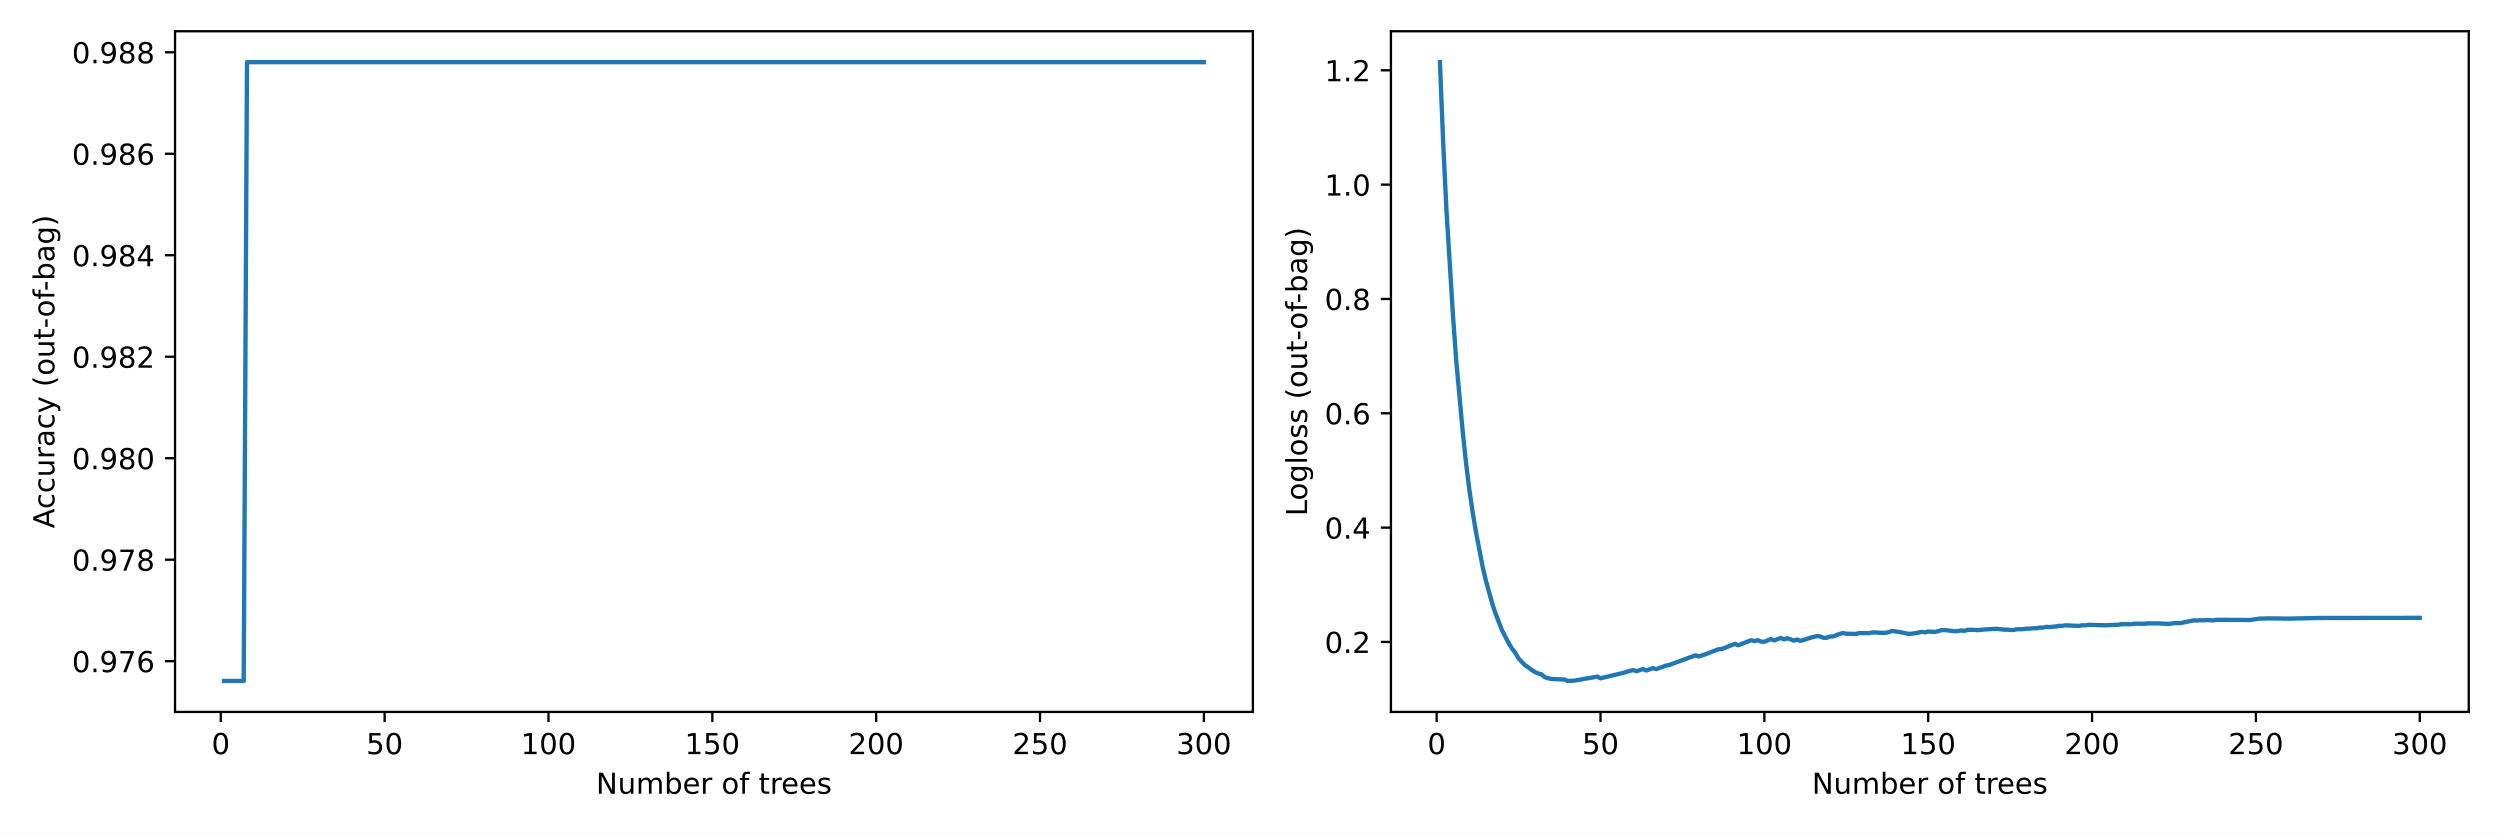
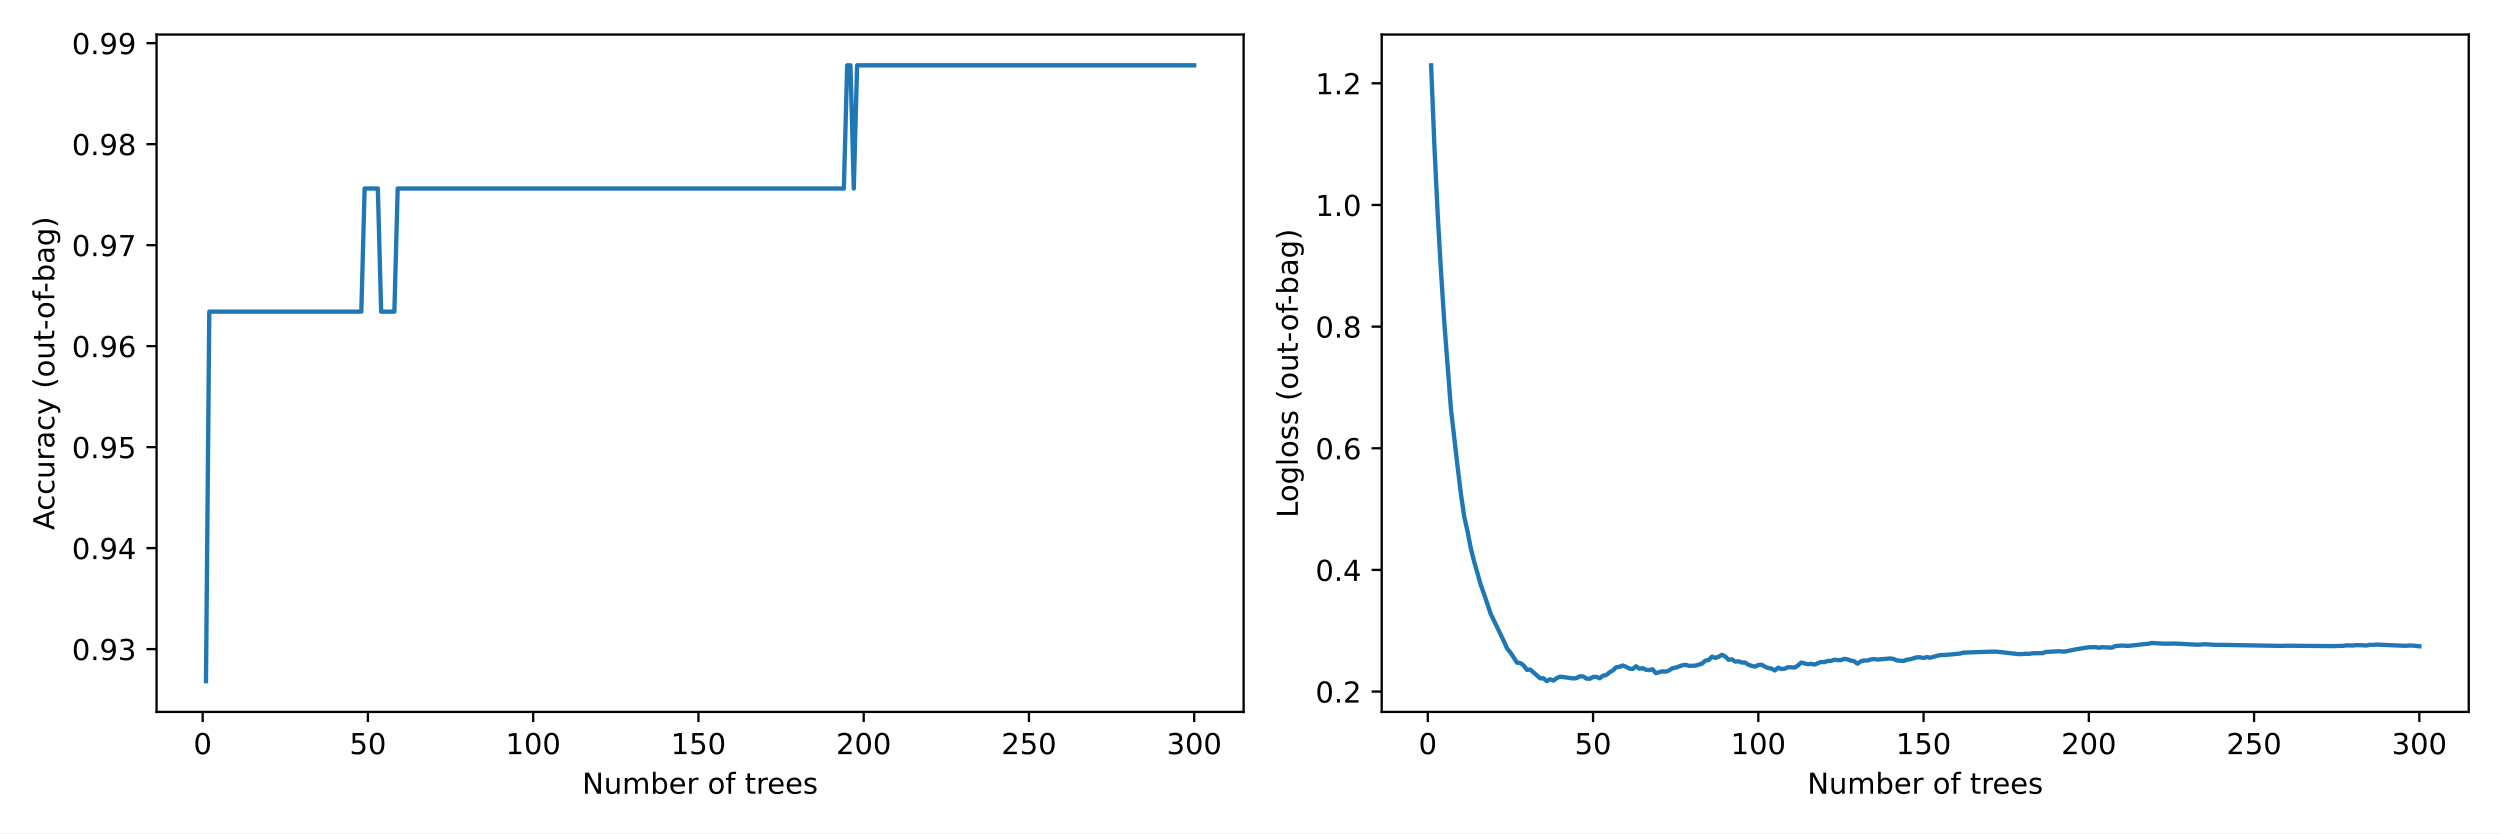
<svg xmlns="http://www.w3.org/2000/svg" xmlns:xlink="http://www.w3.org/1999/xlink" width="864pt" height="288pt" viewBox="0 0 864 288" version="1.1">
  <defs>
    <style type="text/css">*{stroke-linejoin: round; stroke-linecap: butt}</style>
  </defs>
  <g id="figure_1">
    <g id="patch_1">
      <path d="M 0 288  L 864 288  L 864 0  L 0 0  z " style="fill: #ffffff" />
    </g>
    <g id="axes_1">
      <g id="patch_2">
-         <path d="M 60.5 246.04  L 432.99 246.04  L 432.99 10.8  L 60.5 10.8  z " style="fill: #ffffff" />
+         <path d="M 54.11 246.04  L 429.795 246.04  L 429.795 11.938  L 54.11 11.938  z " style="fill: #ffffff" />
      </g>
      <g id="matplotlib.axis_1">
        <g id="xtick_1">
          <g id="line2d_1">
            <defs>
-               <path id="m48ffd09bf9" d="M 0 0  L 0 3.5  " style="stroke: #000000; stroke-width: 0.8" />
+               <path id="m0a49660661" d="M 0 0  L 0 3.5  " style="stroke: #000000; stroke-width: 0.8" />
            </defs>
            <g>
-               <use xlink:href="#m48ffd09bf9" x="76.299" y="246.04" style="stroke: #000000; stroke-width: 0.8" />
+               <use xlink:href="#m0a49660661" x="70.044" y="246.04" style="stroke: #000000; stroke-width: 0.8" />
            </g>
          </g>
          <g id="text_1">
-             <g transform="translate(73.11758 260.6384) scale(0.1 -0.1)">
+             <g transform="translate(66.86309 260.6384) scale(0.1 -0.1)">
              <defs>
                <path id="DejaVuSans-30" d="M 2034 4250  Q 1547 4250 1301 3770  Q 1056 3291 1056 2328  Q 1056 1369 1301 889  Q 1547 409 2034 409  Q 2525 409 2770 889  Q 3016 1369 3016 2328  Q 3016 3291 2770 3770  Q 2525 4250 2034 4250  z M 2034 4750  Q 2819 4750 3233 4129  Q 3647 3509 3647 2328  Q 3647 1150 3233 529  Q 2819 -91 2034 -91  Q 1250 -91 836 529  Q 422 1150 422 2328  Q 422 3509 836 4129  Q 1250 4750 2034 4750  z " transform="scale(0.015625)" />
              </defs>
              <use xlink:href="#DejaVuSans-30" />
            </g>
          </g>
        </g>
        <g id="xtick_2">
          <g id="line2d_2">
            <g>
-               <use xlink:href="#m48ffd09bf9" x="132.925" y="246.04" style="stroke: #000000; stroke-width: 0.8" />
+               <use xlink:href="#m0a49660661" x="127.157" y="246.04" style="stroke: #000000; stroke-width: 0.8" />
            </g>
          </g>
          <g id="text_2">
-             <g transform="translate(126.563 260.6384) scale(0.1 -0.1)">
+             <g transform="translate(120.7942 260.6384) scale(0.1 -0.1)">
              <defs>
                <path id="DejaVuSans-35" d="M 691 4666  L 3169 4666  L 3169 4134  L 1269 4134  L 1269 2991  Q 1406 3038 1543 3061  Q 1681 3084 1819 3084  Q 2600 3084 3056 2656  Q 3513 2228 3513 1497  Q 3513 744 3044 326  Q 2575 -91 1722 -91  Q 1428 -91 1123 -41  Q 819 9 494 109  L 494 744  Q 775 591 1075 516  Q 1375 441 1709 441  Q 2250 441 2565 725  Q 2881 1009 2881 1497  Q 2881 1984 2565 2268  Q 2250 2553 1709 2553  Q 1456 2553 1204 2497  Q 953 2441 691 2322  L 691 4666  z " transform="scale(0.015625)" />
              </defs>
              <use xlink:href="#DejaVuSans-35" />
              <use xlink:href="#DejaVuSans-30" x="63.623" />
            </g>
          </g>
        </g>
        <g id="xtick_3">
          <g id="line2d_3">
            <g>
-               <use xlink:href="#m48ffd09bf9" x="189.552" y="246.04" style="stroke: #000000; stroke-width: 0.8" />
+               <use xlink:href="#m0a49660661" x="184.269" y="246.04" style="stroke: #000000; stroke-width: 0.8" />
            </g>
          </g>
          <g id="text_3">
-             <g transform="translate(180.0083 260.6384) scale(0.1 -0.1)">
+             <g transform="translate(174.7253 260.6384) scale(0.1 -0.1)">
              <defs>
                <path id="DejaVuSans-31" d="M 794 531  L 1825 531  L 1825 4091  L 703 3866  L 703 4441  L 1819 4666  L 2450 4666  L 2450 531  L 3481 531  L 3481 0  L 794 0  L 794 531  z " transform="scale(0.015625)" />
              </defs>
              <use xlink:href="#DejaVuSans-31" />
              <use xlink:href="#DejaVuSans-30" x="63.623" />
              <use xlink:href="#DejaVuSans-30" x="127.246" />
            </g>
          </g>
        </g>
        <g id="xtick_4">
          <g id="line2d_4">
            <g>
-               <use xlink:href="#m48ffd09bf9" x="246.179" y="246.04" style="stroke: #000000; stroke-width: 0.8" />
+               <use xlink:href="#m0a49660661" x="241.381" y="246.04" style="stroke: #000000; stroke-width: 0.8" />
            </g>
          </g>
          <g id="text_4">
-             <g transform="translate(236.635 260.6384) scale(0.1 -0.1)">
+             <g transform="translate(231.8376 260.6384) scale(0.1 -0.1)">
              <use xlink:href="#DejaVuSans-31" />
              <use xlink:href="#DejaVuSans-35" x="63.623" />
              <use xlink:href="#DejaVuSans-30" x="127.246" />
            </g>
          </g>
        </g>
        <g id="xtick_5">
          <g id="line2d_5">
            <g>
-               <use xlink:href="#m48ffd09bf9" x="302.805" y="246.04" style="stroke: #000000; stroke-width: 0.8" />
+               <use xlink:href="#m0a49660661" x="298.494" y="246.04" style="stroke: #000000; stroke-width: 0.8" />
            </g>
          </g>
          <g id="text_5">
-             <g transform="translate(293.2616 260.6384) scale(0.1 -0.1)">
+             <g transform="translate(288.95 260.6384) scale(0.1 -0.1)">
              <defs>
                <path id="DejaVuSans-32" d="M 1228 531  L 3431 531  L 3431 0  L 469 0  L 469 531  Q 828 903 1448 1529  Q 2069 2156 2228 2338  Q 2531 2678 2651 2914  Q 2772 3150 2772 3378  Q 2772 3750 2511 3984  Q 2250 4219 1831 4219  Q 1534 4219 1204 4116  Q 875 4013 500 3803  L 500 4441  Q 881 4594 1212 4672  Q 1544 4750 1819 4750  Q 2544 4750 2975 4387  Q 3406 4025 3406 3419  Q 3406 3131 3298 2873  Q 3191 2616 2906 2266  Q 2828 2175 2409 1742  Q 1991 1309 1228 531  z " transform="scale(0.015625)" />
              </defs>
              <use xlink:href="#DejaVuSans-32" />
              <use xlink:href="#DejaVuSans-30" x="63.623" />
              <use xlink:href="#DejaVuSans-30" x="127.246" />
            </g>
          </g>
        </g>
        <g id="xtick_6">
          <g id="line2d_6">
            <g>
-               <use xlink:href="#m48ffd09bf9" x="359.432" y="246.04" style="stroke: #000000; stroke-width: 0.8" />
+               <use xlink:href="#m0a49660661" x="355.606" y="246.04" style="stroke: #000000; stroke-width: 0.8" />
            </g>
          </g>
          <g id="text_6">
-             <g transform="translate(349.8883 260.6384) scale(0.1 -0.1)">
+             <g transform="translate(346.0623 260.6384) scale(0.1 -0.1)">
              <use xlink:href="#DejaVuSans-32" />
              <use xlink:href="#DejaVuSans-35" x="63.623" />
              <use xlink:href="#DejaVuSans-30" x="127.246" />
            </g>
          </g>
        </g>
        <g id="xtick_7">
          <g id="line2d_7">
            <g>
-               <use xlink:href="#m48ffd09bf9" x="416.059" y="246.04" style="stroke: #000000; stroke-width: 0.8" />
+               <use xlink:href="#m0a49660661" x="412.718" y="246.04" style="stroke: #000000; stroke-width: 0.8" />
            </g>
          </g>
          <g id="text_7">
-             <g transform="translate(406.5149 260.6384) scale(0.1 -0.1)">
+             <g transform="translate(403.1747 260.6384) scale(0.1 -0.1)">
              <defs>
                <path id="DejaVuSans-33" d="M 2597 2516  Q 3050 2419 3304 2112  Q 3559 1806 3559 1356  Q 3559 666 3084 287  Q 2609 -91 1734 -91  Q 1441 -91 1130 -33  Q 819 25 488 141  L 488 750  Q 750 597 1062 519  Q 1375 441 1716 441  Q 2309 441 2620 675  Q 2931 909 2931 1356  Q 2931 1769 2642 2001  Q 2353 2234 1838 2234  L 1294 2234  L 1294 2753  L 1863 2753  Q 2328 2753 2575 2939  Q 2822 3125 2822 3475  Q 2822 3834 2567 4026  Q 2313 4219 1838 4219  Q 1578 4219 1281 4162  Q 984 4106 628 3988  L 628 4550  Q 988 4650 1302 4700  Q 1616 4750 1894 4750  Q 2613 4750 3031 4423  Q 3450 4097 3450 3541  Q 3450 3153 3228 2886  Q 3006 2619 2597 2516  z " transform="scale(0.015625)" />
              </defs>
              <use xlink:href="#DejaVuSans-33" />
              <use xlink:href="#DejaVuSans-30" x="63.623" />
              <use xlink:href="#DejaVuSans-30" x="127.246" />
            </g>
          </g>
        </g>
        <g id="text_8">
-           <g transform="translate(206.0005 274.3166) scale(0.1 -0.1)">
+           <g transform="translate(201.208 274.3166) scale(0.1 -0.1)">
            <defs>
              <path id="DejaVuSans-4e" d="M 628 4666  L 1478 4666  L 3547 763  L 3547 4666  L 4159 4666  L 4159 0  L 3309 0  L 1241 3903  L 1241 0  L 628 0  L 628 4666  z " transform="scale(0.015625)" />
              <path id="DejaVuSans-75" d="M 544 1381  L 544 3500  L 1119 3500  L 1119 1403  Q 1119 906 1312 657  Q 1506 409 1894 409  Q 2359 409 2629 706  Q 2900 1003 2900 1516  L 2900 3500  L 3475 3500  L 3475 0  L 2900 0  L 2900 538  Q 2691 219 2414 64  Q 2138 -91 1772 -91  Q 1169 -91 856 284  Q 544 659 544 1381  z M 1991 3584  L 1991 3584  z " transform="scale(0.015625)" />
              <path id="DejaVuSans-6d" d="M 3328 2828  Q 3544 3216 3844 3400  Q 4144 3584 4550 3584  Q 5097 3584 5394 3201  Q 5691 2819 5691 2113  L 5691 0  L 5113 0  L 5113 2094  Q 5113 2597 4934 2840  Q 4756 3084 4391 3084  Q 3944 3084 3684 2787  Q 3425 2491 3425 1978  L 3425 0  L 2847 0  L 2847 2094  Q 2847 2600 2669 2842  Q 2491 3084 2119 3084  Q 1678 3084 1418 2786  Q 1159 2488 1159 1978  L 1159 0  L 581 0  L 581 3500  L 1159 3500  L 1159 2956  Q 1356 3278 1631 3431  Q 1906 3584 2284 3584  Q 2666 3584 2933 3390  Q 3200 3197 3328 2828  z " transform="scale(0.015625)" />
              <path id="DejaVuSans-62" d="M 3116 1747  Q 3116 2381 2855 2742  Q 2594 3103 2138 3103  Q 1681 3103 1420 2742  Q 1159 2381 1159 1747  Q 1159 1113 1420 752  Q 1681 391 2138 391  Q 2594 391 2855 752  Q 3116 1113 3116 1747  z M 1159 2969  Q 1341 3281 1617 3432  Q 1894 3584 2278 3584  Q 2916 3584 3314 3078  Q 3713 2572 3713 1747  Q 3713 922 3314 415  Q 2916 -91 2278 -91  Q 1894 -91 1617 61  Q 1341 213 1159 525  L 1159 0  L 581 0  L 581 4863  L 1159 4863  L 1159 2969  z " transform="scale(0.015625)" />
              <path id="DejaVuSans-65" d="M 3597 1894  L 3597 1613  L 953 1613  Q 991 1019 1311 708  Q 1631 397 2203 397  Q 2534 397 2845 478  Q 3156 559 3463 722  L 3463 178  Q 3153 47 2828 -22  Q 2503 -91 2169 -91  Q 1331 -91 842 396  Q 353 884 353 1716  Q 353 2575 817 3079  Q 1281 3584 2069 3584  Q 2775 3584 3186 3129  Q 3597 2675 3597 1894  z M 3022 2063  Q 3016 2534 2758 2815  Q 2500 3097 2075 3097  Q 1594 3097 1305 2825  Q 1016 2553 972 2059  L 3022 2063  z " transform="scale(0.015625)" />
              <path id="DejaVuSans-72" d="M 2631 2963  Q 2534 3019 2420 3045  Q 2306 3072 2169 3072  Q 1681 3072 1420 2755  Q 1159 2438 1159 1844  L 1159 0  L 581 0  L 581 3500  L 1159 3500  L 1159 2956  Q 1341 3275 1631 3429  Q 1922 3584 2338 3584  Q 2397 3584 2469 3576  Q 2541 3569 2628 3553  L 2631 2963  z " transform="scale(0.015625)" />
              <path id="DejaVuSans-20" transform="scale(0.015625)" />
              <path id="DejaVuSans-6f" d="M 1959 3097  Q 1497 3097 1228 2736  Q 959 2375 959 1747  Q 959 1119 1226 758  Q 1494 397 1959 397  Q 2419 397 2687 759  Q 2956 1122 2956 1747  Q 2956 2369 2687 2733  Q 2419 3097 1959 3097  z M 1959 3584  Q 2709 3584 3137 3096  Q 3566 2609 3566 1747  Q 3566 888 3137 398  Q 2709 -91 1959 -91  Q 1206 -91 779 398  Q 353 888 353 1747  Q 353 2609 779 3096  Q 1206 3584 1959 3584  z " transform="scale(0.015625)" />
              <path id="DejaVuSans-66" d="M 2375 4863  L 2375 4384  L 1825 4384  Q 1516 4384 1395 4259  Q 1275 4134 1275 3809  L 1275 3500  L 2222 3500  L 2222 3053  L 1275 3053  L 1275 0  L 697 0  L 697 3053  L 147 3053  L 147 3500  L 697 3500  L 697 3744  Q 697 4328 969 4595  Q 1241 4863 1831 4863  L 2375 4863  z " transform="scale(0.015625)" />
              <path id="DejaVuSans-74" d="M 1172 4494  L 1172 3500  L 2356 3500  L 2356 3053  L 1172 3053  L 1172 1153  Q 1172 725 1289 603  Q 1406 481 1766 481  L 2356 481  L 2356 0  L 1766 0  Q 1100 0 847 248  Q 594 497 594 1153  L 594 3053  L 172 3053  L 172 3500  L 594 3500  L 594 4494  L 1172 4494  z " transform="scale(0.015625)" />
              <path id="DejaVuSans-73" d="M 2834 3397  L 2834 2853  Q 2591 2978 2328 3040  Q 2066 3103 1784 3103  Q 1356 3103 1142 2972  Q 928 2841 928 2578  Q 928 2378 1081 2264  Q 1234 2150 1697 2047  L 1894 2003  Q 2506 1872 2764 1633  Q 3022 1394 3022 966  Q 3022 478 2636 193  Q 2250 -91 1575 -91  Q 1294 -91 989 -36  Q 684 19 347 128  L 347 722  Q 666 556 975 473  Q 1284 391 1588 391  Q 1994 391 2212 530  Q 2431 669 2431 922  Q 2431 1156 2273 1281  Q 2116 1406 1581 1522  L 1381 1569  Q 847 1681 609 1914  Q 372 2147 372 2553  Q 372 3047 722 3315  Q 1072 3584 1716 3584  Q 2034 3584 2315 3537  Q 2597 3491 2834 3397  z " transform="scale(0.015625)" />
            </defs>
            <use xlink:href="#DejaVuSans-4e" />
            <use xlink:href="#DejaVuSans-75" x="74.805" />
            <use xlink:href="#DejaVuSans-6d" x="138.184" />
            <use xlink:href="#DejaVuSans-62" x="235.596" />
            <use xlink:href="#DejaVuSans-65" x="299.072" />
            <use xlink:href="#DejaVuSans-72" x="360.596" />
            <use xlink:href="#DejaVuSans-20" x="401.709" />
            <use xlink:href="#DejaVuSans-6f" x="433.496" />
            <use xlink:href="#DejaVuSans-66" x="494.678" />
            <use xlink:href="#DejaVuSans-20" x="529.883" />
            <use xlink:href="#DejaVuSans-74" x="561.67" />
            <use xlink:href="#DejaVuSans-72" x="600.879" />
            <use xlink:href="#DejaVuSans-65" x="639.742" />
            <use xlink:href="#DejaVuSans-65" x="701.266" />
            <use xlink:href="#DejaVuSans-73" x="762.789" />
          </g>
        </g>
      </g>
      <g id="matplotlib.axis_2">
        <g id="ytick_1">
          <g id="line2d_8">
            <defs>
-               <path id="m8e997160b4" d="M 0 0  L -3.5 0  " style="stroke: #000000; stroke-width: 0.8" />
+               <path id="maf9be2d59c" d="M 0 0  L -3.5 0  " style="stroke: #000000; stroke-width: 0.8" />
            </defs>
            <g>
-               <use xlink:href="#m8e997160b4" x="60.5" y="228.504" style="stroke: #000000; stroke-width: 0.8" />
+               <use xlink:href="#maf9be2d59c" x="54.11" y="224.332" style="stroke: #000000; stroke-width: 0.8" />
            </g>
          </g>
          <g id="text_9">
-             <g transform="translate(24.87187 232.3035) scale(0.1 -0.1)">
+             <g transform="translate(24.84437 228.1316) scale(0.1 -0.1)">
              <defs>
                <path id="DejaVuSans-2e" d="M 684 794  L 1344 794  L 1344 0  L 684 0  L 684 794  z " transform="scale(0.015625)" />
                <path id="DejaVuSans-39" d="M 703 97  L 703 672  Q 941 559 1184 500  Q 1428 441 1663 441  Q 2288 441 2617 861  Q 2947 1281 2994 2138  Q 2813 1869 2534 1725  Q 2256 1581 1919 1581  Q 1219 1581 811 2004  Q 403 2428 403 3163  Q 403 3881 828 4315  Q 1253 4750 1959 4750  Q 2769 4750 3195 4129  Q 3622 3509 3622 2328  Q 3622 1225 3098 567  Q 2575 -91 1691 -91  Q 1453 -91 1209 -44  Q 966 3 703 97  z M 1959 2075  Q 2384 2075 2632 2365  Q 2881 2656 2881 3163  Q 2881 3666 2632 3958  Q 2384 4250 1959 4250  Q 1534 4250 1286 3958  Q 1038 3666 1038 3163  Q 1038 2656 1286 2365  Q 1534 2075 1959 2075  z " transform="scale(0.015625)" />
-                 <path id="DejaVuSans-37" d="M 525 4666  L 3525 4666  L 3525 4397  L 1831 0  L 1172 0  L 2766 4134  L 525 4134  L 525 4666  z " transform="scale(0.015625)" />
-                 <path id="DejaVuSans-36" d="M 2113 2584  Q 1688 2584 1439 2293  Q 1191 2003 1191 1497  Q 1191 994 1439 701  Q 1688 409 2113 409  Q 2538 409 2786 701  Q 3034 994 3034 1497  Q 3034 2003 2786 2293  Q 2538 2584 2113 2584  z M 3366 4563  L 3366 3988  Q 3128 4100 2886 4159  Q 2644 4219 2406 4219  Q 1781 4219 1451 3797  Q 1122 3375 1075 2522  Q 1259 2794 1537 2939  Q 1816 3084 2150 3084  Q 2853 3084 3261 2657  Q 3669 2231 3669 1497  Q 3669 778 3244 343  Q 2819 -91 2113 -91  Q 1303 -91 875 529  Q 447 1150 447 2328  Q 447 3434 972 4092  Q 1497 4750 2381 4750  Q 2619 4750 2861 4703  Q 3103 4656 3366 4563  z " transform="scale(0.015625)" />
-               </defs>
-               <use xlink:href="#DejaVuSans-30" />
-               <use xlink:href="#DejaVuSans-2e" x="63.623" />
-               <use xlink:href="#DejaVuSans-39" x="95.41" />
-               <use xlink:href="#DejaVuSans-37" x="159.033" />
-               <use xlink:href="#DejaVuSans-36" x="222.656" />
+               </defs>
+               <use xlink:href="#DejaVuSans-30" />
+               <use xlink:href="#DejaVuSans-2e" x="63.623" />
+               <use xlink:href="#DejaVuSans-39" x="95.41" />
+               <use xlink:href="#DejaVuSans-33" x="159.033" />
            </g>
          </g>
        </g>
        <g id="ytick_2">
          <g id="line2d_9">
            <g>
-               <use xlink:href="#m8e997160b4" x="60.5" y="193.432" style="stroke: #000000; stroke-width: 0.8" />
+               <use xlink:href="#maf9be2d59c" x="54.11" y="189.43" style="stroke: #000000; stroke-width: 0.8" />
            </g>
          </g>
          <g id="text_10">
-             <g transform="translate(24.87187 197.2314) scale(0.1 -0.1)">
-               <defs>
-                 <path id="DejaVuSans-38" d="M 2034 2216  Q 1584 2216 1326 1975  Q 1069 1734 1069 1313  Q 1069 891 1326 650  Q 1584 409 2034 409  Q 2484 409 2743 651  Q 3003 894 3003 1313  Q 3003 1734 2745 1975  Q 2488 2216 2034 2216  z M 1403 2484  Q 997 2584 770 2862  Q 544 3141 544 3541  Q 544 4100 942 4425  Q 1341 4750 2034 4750  Q 2731 4750 3128 4425  Q 3525 4100 3525 3541  Q 3525 3141 3298 2862  Q 3072 2584 2669 2484  Q 3125 2378 3379 2068  Q 3634 1759 3634 1313  Q 3634 634 3220 271  Q 2806 -91 2034 -91  Q 1263 -91 848 271  Q 434 634 434 1313  Q 434 1759 690 2068  Q 947 2378 1403 2484  z M 1172 3481  Q 1172 3119 1398 2916  Q 1625 2713 2034 2713  Q 2441 2713 2670 2916  Q 2900 3119 2900 3481  Q 2900 3844 2670 4047  Q 2441 4250 2034 4250  Q 1625 4250 1398 4047  Q 1172 3844 1172 3481  z " transform="scale(0.015625)" />
-               </defs>
-               <use xlink:href="#DejaVuSans-30" />
-               <use xlink:href="#DejaVuSans-2e" x="63.623" />
-               <use xlink:href="#DejaVuSans-39" x="95.41" />
-               <use xlink:href="#DejaVuSans-37" x="159.033" />
-               <use xlink:href="#DejaVuSans-38" x="222.656" />
+             <g transform="translate(24.84437 193.229) scale(0.1 -0.1)">
+               <defs>
+                 <path id="DejaVuSans-34" d="M 2419 4116  L 825 1625  L 2419 1625  L 2419 4116  z M 2253 4666  L 3047 4666  L 3047 1625  L 3713 1625  L 3713 1100  L 3047 1100  L 3047 0  L 2419 0  L 2419 1100  L 313 1100  L 313 1709  L 2253 4666  z " transform="scale(0.015625)" />
+               </defs>
+               <use xlink:href="#DejaVuSans-30" />
+               <use xlink:href="#DejaVuSans-2e" x="63.623" />
+               <use xlink:href="#DejaVuSans-39" x="95.41" />
+               <use xlink:href="#DejaVuSans-34" x="159.033" />
            </g>
          </g>
        </g>
        <g id="ytick_3">
          <g id="line2d_10">
            <g>
-               <use xlink:href="#m8e997160b4" x="60.5" y="158.36" style="stroke: #000000; stroke-width: 0.8" />
+               <use xlink:href="#maf9be2d59c" x="54.11" y="154.527" style="stroke: #000000; stroke-width: 0.8" />
            </g>
          </g>
          <g id="text_11">
-             <g transform="translate(24.87187 162.1592) scale(0.1 -0.1)">
-               <use xlink:href="#DejaVuSans-30" />
-               <use xlink:href="#DejaVuSans-2e" x="63.623" />
-               <use xlink:href="#DejaVuSans-39" x="95.41" />
-               <use xlink:href="#DejaVuSans-38" x="159.033" />
-               <use xlink:href="#DejaVuSans-30" x="222.656" />
+             <g transform="translate(24.84437 158.3265) scale(0.1 -0.1)">
+               <use xlink:href="#DejaVuSans-30" />
+               <use xlink:href="#DejaVuSans-2e" x="63.623" />
+               <use xlink:href="#DejaVuSans-39" x="95.41" />
+               <use xlink:href="#DejaVuSans-35" x="159.033" />
            </g>
          </g>
        </g>
        <g id="ytick_4">
          <g id="line2d_11">
            <g>
-               <use xlink:href="#m8e997160b4" x="60.5" y="123.288" style="stroke: #000000; stroke-width: 0.8" />
+               <use xlink:href="#maf9be2d59c" x="54.11" y="119.625" style="stroke: #000000; stroke-width: 0.8" />
            </g>
          </g>
          <g id="text_12">
-             <g transform="translate(24.87187 127.087) scale(0.1 -0.1)">
-               <use xlink:href="#DejaVuSans-30" />
-               <use xlink:href="#DejaVuSans-2e" x="63.623" />
-               <use xlink:href="#DejaVuSans-39" x="95.41" />
-               <use xlink:href="#DejaVuSans-38" x="159.033" />
-               <use xlink:href="#DejaVuSans-32" x="222.656" />
+             <g transform="translate(24.84437 123.4239) scale(0.1 -0.1)">
+               <defs>
+                 <path id="DejaVuSans-36" d="M 2113 2584  Q 1688 2584 1439 2293  Q 1191 2003 1191 1497  Q 1191 994 1439 701  Q 1688 409 2113 409  Q 2538 409 2786 701  Q 3034 994 3034 1497  Q 3034 2003 2786 2293  Q 2538 2584 2113 2584  z M 3366 4563  L 3366 3988  Q 3128 4100 2886 4159  Q 2644 4219 2406 4219  Q 1781 4219 1451 3797  Q 1122 3375 1075 2522  Q 1259 2794 1537 2939  Q 1816 3084 2150 3084  Q 2853 3084 3261 2657  Q 3669 2231 3669 1497  Q 3669 778 3244 343  Q 2819 -91 2113 -91  Q 1303 -91 875 529  Q 447 1150 447 2328  Q 447 3434 972 4092  Q 1497 4750 2381 4750  Q 2619 4750 2861 4703  Q 3103 4656 3366 4563  z " transform="scale(0.015625)" />
+               </defs>
+               <use xlink:href="#DejaVuSans-30" />
+               <use xlink:href="#DejaVuSans-2e" x="63.623" />
+               <use xlink:href="#DejaVuSans-39" x="95.41" />
+               <use xlink:href="#DejaVuSans-36" x="159.033" />
            </g>
          </g>
        </g>
        <g id="ytick_5">
          <g id="line2d_12">
            <g>
-               <use xlink:href="#m8e997160b4" x="60.5" y="88.216" style="stroke: #000000; stroke-width: 0.8" />
+               <use xlink:href="#maf9be2d59c" x="54.11" y="84.722" style="stroke: #000000; stroke-width: 0.8" />
            </g>
          </g>
          <g id="text_13">
-             <g transform="translate(24.87187 92.01483) scale(0.1 -0.1)">
-               <defs>
-                 <path id="DejaVuSans-34" d="M 2419 4116  L 825 1625  L 2419 1625  L 2419 4116  z M 2253 4666  L 3047 4666  L 3047 1625  L 3713 1625  L 3713 1100  L 3047 1100  L 3047 0  L 2419 0  L 2419 1100  L 313 1100  L 313 1709  L 2253 4666  z " transform="scale(0.015625)" />
-               </defs>
-               <use xlink:href="#DejaVuSans-30" />
-               <use xlink:href="#DejaVuSans-2e" x="63.623" />
-               <use xlink:href="#DejaVuSans-39" x="95.41" />
-               <use xlink:href="#DejaVuSans-38" x="159.033" />
-               <use xlink:href="#DejaVuSans-34" x="222.656" />
+             <g transform="translate(24.84437 88.5214) scale(0.1 -0.1)">
+               <defs>
+                 <path id="DejaVuSans-37" d="M 525 4666  L 3525 4666  L 3525 4397  L 1831 0  L 1172 0  L 2766 4134  L 525 4134  L 525 4666  z " transform="scale(0.015625)" />
+               </defs>
+               <use xlink:href="#DejaVuSans-30" />
+               <use xlink:href="#DejaVuSans-2e" x="63.623" />
+               <use xlink:href="#DejaVuSans-39" x="95.41" />
+               <use xlink:href="#DejaVuSans-37" x="159.033" />
            </g>
          </g>
        </g>
        <g id="ytick_6">
          <g id="line2d_13">
            <g>
-               <use xlink:href="#m8e997160b4" x="60.5" y="53.143" style="stroke: #000000; stroke-width: 0.8" />
+               <use xlink:href="#maf9be2d59c" x="54.11" y="49.82" style="stroke: #000000; stroke-width: 0.8" />
            </g>
          </g>
          <g id="text_14">
-             <g transform="translate(24.87187 56.94265) scale(0.1 -0.1)">
+             <g transform="translate(24.84437 53.61885) scale(0.1 -0.1)">
+               <defs>
+                 <path id="DejaVuSans-38" d="M 2034 2216  Q 1584 2216 1326 1975  Q 1069 1734 1069 1313  Q 1069 891 1326 650  Q 1584 409 2034 409  Q 2484 409 2743 651  Q 3003 894 3003 1313  Q 3003 1734 2745 1975  Q 2488 2216 2034 2216  z M 1403 2484  Q 997 2584 770 2862  Q 544 3141 544 3541  Q 544 4100 942 4425  Q 1341 4750 2034 4750  Q 2731 4750 3128 4425  Q 3525 4100 3525 3541  Q 3525 3141 3298 2862  Q 3072 2584 2669 2484  Q 3125 2378 3379 2068  Q 3634 1759 3634 1313  Q 3634 634 3220 271  Q 2806 -91 2034 -91  Q 1263 -91 848 271  Q 434 634 434 1313  Q 434 1759 690 2068  Q 947 2378 1403 2484  z M 1172 3481  Q 1172 3119 1398 2916  Q 1625 2713 2034 2713  Q 2441 2713 2670 2916  Q 2900 3119 2900 3481  Q 2900 3844 2670 4047  Q 2441 4250 2034 4250  Q 1625 4250 1398 4047  Q 1172 3844 1172 3481  z " transform="scale(0.015625)" />
+               </defs>
              <use xlink:href="#DejaVuSans-30" />
              <use xlink:href="#DejaVuSans-2e" x="63.623" />
              <use xlink:href="#DejaVuSans-39" x="95.41" />
              <use xlink:href="#DejaVuSans-38" x="159.033" />
-               <use xlink:href="#DejaVuSans-36" x="222.656" />
            </g>
          </g>
        </g>
        <g id="ytick_7">
          <g id="line2d_14">
            <g>
-               <use xlink:href="#m8e997160b4" x="60.5" y="18.071" style="stroke: #000000; stroke-width: 0.8" />
+               <use xlink:href="#maf9be2d59c" x="54.11" y="14.917" style="stroke: #000000; stroke-width: 0.8" />
            </g>
          </g>
          <g id="text_15">
-             <g transform="translate(24.87187 21.87047) scale(0.1 -0.1)">
-               <use xlink:href="#DejaVuSans-30" />
-               <use xlink:href="#DejaVuSans-2e" x="63.623" />
-               <use xlink:href="#DejaVuSans-39" x="95.41" />
-               <use xlink:href="#DejaVuSans-38" x="159.033" />
-               <use xlink:href="#DejaVuSans-38" x="222.656" />
+             <g transform="translate(24.84437 18.71631) scale(0.1 -0.1)">
+               <use xlink:href="#DejaVuSans-30" />
+               <use xlink:href="#DejaVuSans-2e" x="63.623" />
+               <use xlink:href="#DejaVuSans-39" x="95.41" />
+               <use xlink:href="#DejaVuSans-39" x="159.033" />
            </g>
          </g>
        </g>
        <g id="text_16">
-           <g transform="translate(18.79219 182.5856) rotate(-90) scale(0.1 -0.1)">
+           <g transform="translate(18.76469 183.1544) rotate(-90) scale(0.1 -0.1)">
            <defs>
              <path id="DejaVuSans-41" d="M 2188 4044  L 1331 1722  L 3047 1722  L 2188 4044  z M 1831 4666  L 2547 4666  L 4325 0  L 3669 0  L 3244 1197  L 1141 1197  L 716 0  L 50 0  L 1831 4666  z " transform="scale(0.015625)" />
              <path id="DejaVuSans-63" d="M 3122 3366  L 3122 2828  Q 2878 2963 2633 3030  Q 2388 3097 2138 3097  Q 1578 3097 1268 2742  Q 959 2388 959 1747  Q 959 1106 1268 751  Q 1578 397 2138 397  Q 2388 397 2633 464  Q 2878 531 3122 666  L 3122 134  Q 2881 22 2623 -34  Q 2366 -91 2075 -91  Q 1284 -91 818 406  Q 353 903 353 1747  Q 353 2603 823 3093  Q 1294 3584 2113 3584  Q 2378 3584 2631 3529  Q 2884 3475 3122 3366  z " transform="scale(0.015625)" />
              <path id="DejaVuSans-61" d="M 2194 1759  Q 1497 1759 1228 1600  Q 959 1441 959 1056  Q 959 750 1161 570  Q 1363 391 1709 391  Q 2188 391 2477 730  Q 2766 1069 2766 1631  L 2766 1759  L 2194 1759  z M 3341 1997  L 3341 0  L 2766 0  L 2766 531  Q 2569 213 2275 61  Q 1981 -91 1556 -91  Q 1019 -91 701 211  Q 384 513 384 1019  Q 384 1609 779 1909  Q 1175 2209 1959 2209  L 2766 2209  L 2766 2266  Q 2766 2663 2505 2880  Q 2244 3097 1772 3097  Q 1472 3097 1187 3025  Q 903 2953 641 2809  L 641 3341  Q 956 3463 1253 3523  Q 1550 3584 1831 3584  Q 2591 3584 2966 3190  Q 3341 2797 3341 1997  z " transform="scale(0.015625)" />
              <path id="DejaVuSans-79" d="M 2059 -325  Q 1816 -950 1584 -1140  Q 1353 -1331 966 -1331  L 506 -1331  L 506 -850  L 844 -850  Q 1081 -850 1212 -737  Q 1344 -625 1503 -206  L 1606 56  L 191 3500  L 800 3500  L 1894 763  L 2988 3500  L 3597 3500  L 2059 -325  z " transform="scale(0.015625)" />
              <path id="DejaVuSans-28" d="M 1984 4856  Q 1566 4138 1362 3434  Q 1159 2731 1159 2009  Q 1159 1288 1364 580  Q 1569 -128 1984 -844  L 1484 -844  Q 1016 -109 783 600  Q 550 1309 550 2009  Q 550 2706 781 3412  Q 1013 4119 1484 4856  L 1984 4856  z " transform="scale(0.015625)" />
              <path id="DejaVuSans-2d" d="M 313 2009  L 1997 2009  L 1997 1497  L 313 1497  L 313 2009  z " transform="scale(0.015625)" />
              <path id="DejaVuSans-67" d="M 2906 1791  Q 2906 2416 2648 2759  Q 2391 3103 1925 3103  Q 1463 3103 1205 2759  Q 947 2416 947 1791  Q 947 1169 1205 825  Q 1463 481 1925 481  Q 2391 481 2648 825  Q 2906 1169 2906 1791  z M 3481 434  Q 3481 -459 3084 -895  Q 2688 -1331 1869 -1331  Q 1566 -1331 1297 -1286  Q 1028 -1241 775 -1147  L 775 -588  Q 1028 -725 1275 -790  Q 1522 -856 1778 -856  Q 2344 -856 2625 -561  Q 2906 -266 2906 331  L 2906 616  Q 2728 306 2450 153  Q 2172 0 1784 0  Q 1141 0 747 490  Q 353 981 353 1791  Q 353 2603 747 3093  Q 1141 3584 1784 3584  Q 2172 3584 2450 3431  Q 2728 3278 2906 2969  L 2906 3500  L 3481 3500  L 3481 434  z " transform="scale(0.015625)" />
              <path id="DejaVuSans-29" d="M 513 4856  L 1013 4856  Q 1481 4119 1714 3412  Q 1947 2706 1947 2009  Q 1947 1309 1714 600  Q 1481 -109 1013 -844  L 513 -844  Q 928 -128 1133 580  Q 1338 1288 1338 2009  Q 1338 2731 1133 3434  Q 928 4138 513 4856  z " transform="scale(0.015625)" />
            </defs>
            <use xlink:href="#DejaVuSans-41" />
            <use xlink:href="#DejaVuSans-63" x="66.658" />
            <use xlink:href="#DejaVuSans-63" x="121.639" />
            <use xlink:href="#DejaVuSans-75" x="176.619" />
            <use xlink:href="#DejaVuSans-72" x="239.998" />
            <use xlink:href="#DejaVuSans-61" x="281.111" />
            <use xlink:href="#DejaVuSans-63" x="342.391" />
            <use xlink:href="#DejaVuSans-79" x="397.371" />
            <use xlink:href="#DejaVuSans-20" x="456.551" />
            <use xlink:href="#DejaVuSans-28" x="488.338" />
            <use xlink:href="#DejaVuSans-6f" x="527.352" />
            <use xlink:href="#DejaVuSans-75" x="588.533" />
            <use xlink:href="#DejaVuSans-74" x="651.912" />
            <use xlink:href="#DejaVuSans-2d" x="691.121" />
            <use xlink:href="#DejaVuSans-6f" x="729.08" />
            <use xlink:href="#DejaVuSans-66" x="790.262" />
            <use xlink:href="#DejaVuSans-2d" x="819.967" />
            <use xlink:href="#DejaVuSans-62" x="856.051" />
            <use xlink:href="#DejaVuSans-61" x="919.527" />
            <use xlink:href="#DejaVuSans-67" x="980.807" />
            <use xlink:href="#DejaVuSans-29" x="1044.283" />
          </g>
        </g>
      </g>
      <g id="line2d_15">
-         <path d="M 77.431 235.347  L 84.227 235.347  L 85.359 21.493  L 416.059 21.493  L 416.059 21.493  " clip-path="url(#p07269eaa0b)" style="fill: none; stroke: #1f77b4; stroke-width: 1.5; stroke-linecap: square" />
+         <path d="M 71.187 235.399  L 72.329 107.707  L 124.872 107.707  L 126.014 65.143  L 130.583 65.143  L 131.726 107.707  L 136.295 107.707  L 137.437 65.143  L 291.64 65.143  L 292.782 22.579  L 293.925 22.579  L 295.067 65.143  L 296.209 22.579  L 412.718 22.579  L 412.718 22.579  " clip-path="url(#p954468a563)" style="fill: none; stroke: #1f77b4; stroke-width: 1.5; stroke-linecap: square" />
      </g>
      <g id="patch_3">
-         <path d="M 60.5 246.04  L 60.5 10.8  " style="fill: none; stroke: #000000; stroke-width: 0.8; stroke-linejoin: miter; stroke-linecap: square" />
+         <path d="M 54.11 246.04  L 54.11 11.938  " style="fill: none; stroke: #000000; stroke-width: 0.8; stroke-linejoin: miter; stroke-linecap: square" />
      </g>
      <g id="patch_4">
-         <path d="M 432.99 246.04  L 432.99 10.8  " style="fill: none; stroke: #000000; stroke-width: 0.8; stroke-linejoin: miter; stroke-linecap: square" />
+         <path d="M 429.795 246.04  L 429.795 11.938  " style="fill: none; stroke: #000000; stroke-width: 0.8; stroke-linejoin: miter; stroke-linecap: square" />
      </g>
      <g id="patch_5">
-         <path d="M 60.5 246.04  L 432.99 246.04  " style="fill: none; stroke: #000000; stroke-width: 0.8; stroke-linejoin: miter; stroke-linecap: square" />
+         <path d="M 54.11 246.04  L 429.795 246.04  " style="fill: none; stroke: #000000; stroke-width: 0.8; stroke-linejoin: miter; stroke-linecap: square" />
      </g>
      <g id="patch_6">
-         <path d="M 60.5 10.8  L 432.99 10.8  " style="fill: none; stroke: #000000; stroke-width: 0.8; stroke-linejoin: miter; stroke-linecap: square" />
+         <path d="M 54.11 11.938  L 429.795 11.938  " style="fill: none; stroke: #000000; stroke-width: 0.8; stroke-linejoin: miter; stroke-linecap: square" />
      </g>
    </g>
    <g id="axes_2">
      <g id="patch_7">
-         <path d="M 480.71 246.04  L 853.2 246.04  L 853.2 10.8  L 480.71 10.8  z " style="fill: #ffffff" />
+         <path d="M 477.515 246.04  L 853.2 246.04  L 853.2 11.938  L 477.515 11.938  z " style="fill: #ffffff" />
      </g>
      <g id="matplotlib.axis_3">
        <g id="xtick_8">
          <g id="line2d_16">
            <g>
-               <use xlink:href="#m48ffd09bf9" x="496.509" y="246.04" style="stroke: #000000; stroke-width: 0.8" />
+               <use xlink:href="#m0a49660661" x="493.449" y="246.04" style="stroke: #000000; stroke-width: 0.8" />
            </g>
          </g>
          <g id="text_17">
-             <g transform="translate(493.3276 260.6384) scale(0.1 -0.1)">
+             <g transform="translate(490.2681 260.6384) scale(0.1 -0.1)">
              <use xlink:href="#DejaVuSans-30" />
            </g>
          </g>
        </g>
        <g id="xtick_9">
          <g id="line2d_17">
            <g>
-               <use xlink:href="#m48ffd09bf9" x="553.135" y="246.04" style="stroke: #000000; stroke-width: 0.8" />
+               <use xlink:href="#m0a49660661" x="550.562" y="246.04" style="stroke: #000000; stroke-width: 0.8" />
            </g>
          </g>
          <g id="text_18">
-             <g transform="translate(546.773 260.6384) scale(0.1 -0.1)">
+             <g transform="translate(544.1992 260.6384) scale(0.1 -0.1)">
              <use xlink:href="#DejaVuSans-35" />
              <use xlink:href="#DejaVuSans-30" x="63.623" />
            </g>
          </g>
        </g>
        <g id="xtick_10">
          <g id="line2d_18">
            <g>
-               <use xlink:href="#m48ffd09bf9" x="609.762" y="246.04" style="stroke: #000000; stroke-width: 0.8" />
+               <use xlink:href="#m0a49660661" x="607.674" y="246.04" style="stroke: #000000; stroke-width: 0.8" />
            </g>
          </g>
          <g id="text_19">
-             <g transform="translate(600.2183 260.6384) scale(0.1 -0.1)">
+             <g transform="translate(598.1303 260.6384) scale(0.1 -0.1)">
              <use xlink:href="#DejaVuSans-31" />
              <use xlink:href="#DejaVuSans-30" x="63.623" />
              <use xlink:href="#DejaVuSans-30" x="127.246" />
            </g>
          </g>
        </g>
        <g id="xtick_11">
          <g id="line2d_19">
            <g>
-               <use xlink:href="#m48ffd09bf9" x="666.389" y="246.04" style="stroke: #000000; stroke-width: 0.8" />
+               <use xlink:href="#m0a49660661" x="664.786" y="246.04" style="stroke: #000000; stroke-width: 0.8" />
            </g>
          </g>
          <g id="text_20">
-             <g transform="translate(656.845 260.6384) scale(0.1 -0.1)">
+             <g transform="translate(655.2426 260.6384) scale(0.1 -0.1)">
              <use xlink:href="#DejaVuSans-31" />
              <use xlink:href="#DejaVuSans-35" x="63.623" />
              <use xlink:href="#DejaVuSans-30" x="127.246" />
            </g>
          </g>
        </g>
        <g id="xtick_12">
          <g id="line2d_20">
            <g>
-               <use xlink:href="#m48ffd09bf9" x="723.015" y="246.04" style="stroke: #000000; stroke-width: 0.8" />
+               <use xlink:href="#m0a49660661" x="721.899" y="246.04" style="stroke: #000000; stroke-width: 0.8" />
            </g>
          </g>
          <g id="text_21">
-             <g transform="translate(713.4716 260.6384) scale(0.1 -0.1)">
+             <g transform="translate(712.355 260.6384) scale(0.1 -0.1)">
              <use xlink:href="#DejaVuSans-32" />
              <use xlink:href="#DejaVuSans-30" x="63.623" />
              <use xlink:href="#DejaVuSans-30" x="127.246" />
            </g>
          </g>
        </g>
        <g id="xtick_13">
          <g id="line2d_21">
            <g>
-               <use xlink:href="#m48ffd09bf9" x="779.642" y="246.04" style="stroke: #000000; stroke-width: 0.8" />
+               <use xlink:href="#m0a49660661" x="779.011" y="246.04" style="stroke: #000000; stroke-width: 0.8" />
            </g>
          </g>
          <g id="text_22">
-             <g transform="translate(770.0983 260.6384) scale(0.1 -0.1)">
+             <g transform="translate(769.4673 260.6384) scale(0.1 -0.1)">
              <use xlink:href="#DejaVuSans-32" />
              <use xlink:href="#DejaVuSans-35" x="63.623" />
              <use xlink:href="#DejaVuSans-30" x="127.246" />
            </g>
          </g>
        </g>
        <g id="xtick_14">
          <g id="line2d_22">
            <g>
-               <use xlink:href="#m48ffd09bf9" x="836.269" y="246.04" style="stroke: #000000; stroke-width: 0.8" />
+               <use xlink:href="#m0a49660661" x="836.123" y="246.04" style="stroke: #000000; stroke-width: 0.8" />
            </g>
          </g>
          <g id="text_23">
-             <g transform="translate(826.7249 260.6384) scale(0.1 -0.1)">
+             <g transform="translate(826.5797 260.6384) scale(0.1 -0.1)">
              <use xlink:href="#DejaVuSans-33" />
              <use xlink:href="#DejaVuSans-30" x="63.623" />
              <use xlink:href="#DejaVuSans-30" x="127.246" />
            </g>
          </g>
        </g>
        <g id="text_24">
-           <g transform="translate(626.2105 274.3166) scale(0.1 -0.1)">
+           <g transform="translate(624.613 274.3166) scale(0.1 -0.1)">
            <use xlink:href="#DejaVuSans-4e" />
            <use xlink:href="#DejaVuSans-75" x="74.805" />
            <use xlink:href="#DejaVuSans-6d" x="138.184" />
            <use xlink:href="#DejaVuSans-62" x="235.596" />
            <use xlink:href="#DejaVuSans-65" x="299.072" />
            <use xlink:href="#DejaVuSans-72" x="360.596" />
            <use xlink:href="#DejaVuSans-20" x="401.709" />
            <use xlink:href="#DejaVuSans-6f" x="433.496" />
            <use xlink:href="#DejaVuSans-66" x="494.678" />
            <use xlink:href="#DejaVuSans-20" x="529.883" />
            <use xlink:href="#DejaVuSans-74" x="561.67" />
            <use xlink:href="#DejaVuSans-72" x="600.879" />
            <use xlink:href="#DejaVuSans-65" x="639.742" />
            <use xlink:href="#DejaVuSans-65" x="701.266" />
            <use xlink:href="#DejaVuSans-73" x="762.789" />
          </g>
        </g>
      </g>
      <g id="matplotlib.axis_4">
        <g id="ytick_8">
          <g id="line2d_23">
            <g>
-               <use xlink:href="#m8e997160b4" x="480.71" y="221.864" style="stroke: #000000; stroke-width: 0.8" />
+               <use xlink:href="#maf9be2d59c" x="477.515" y="239.009" style="stroke: #000000; stroke-width: 0.8" />
            </g>
          </g>
          <g id="text_25">
-             <g transform="translate(457.8069 225.6632) scale(0.1 -0.1)">
+             <g transform="translate(454.6119 242.8083) scale(0.1 -0.1)">
              <use xlink:href="#DejaVuSans-30" />
              <use xlink:href="#DejaVuSans-2e" x="63.623" />
              <use xlink:href="#DejaVuSans-32" x="95.41" />
            </g>
          </g>
        </g>
        <g id="ytick_9">
          <g id="line2d_24">
            <g>
-               <use xlink:href="#m8e997160b4" x="480.71" y="182.35" style="stroke: #000000; stroke-width: 0.8" />
+               <use xlink:href="#maf9be2d59c" x="477.515" y="196.965" style="stroke: #000000; stroke-width: 0.8" />
            </g>
          </g>
          <g id="text_26">
-             <g transform="translate(457.8069 186.1492) scale(0.1 -0.1)">
+             <g transform="translate(454.6119 200.7642) scale(0.1 -0.1)">
              <use xlink:href="#DejaVuSans-30" />
              <use xlink:href="#DejaVuSans-2e" x="63.623" />
              <use xlink:href="#DejaVuSans-34" x="95.41" />
            </g>
          </g>
        </g>
        <g id="ytick_10">
          <g id="line2d_25">
            <g>
-               <use xlink:href="#m8e997160b4" x="480.71" y="142.836" style="stroke: #000000; stroke-width: 0.8" />
+               <use xlink:href="#maf9be2d59c" x="477.515" y="154.921" style="stroke: #000000; stroke-width: 0.8" />
            </g>
          </g>
          <g id="text_27">
-             <g transform="translate(457.8069 146.6351) scale(0.1 -0.1)">
+             <g transform="translate(454.6119 158.72) scale(0.1 -0.1)">
              <use xlink:href="#DejaVuSans-30" />
              <use xlink:href="#DejaVuSans-2e" x="63.623" />
              <use xlink:href="#DejaVuSans-36" x="95.41" />
            </g>
          </g>
        </g>
        <g id="ytick_11">
          <g id="line2d_26">
            <g>
-               <use xlink:href="#m8e997160b4" x="480.71" y="103.322" style="stroke: #000000; stroke-width: 0.8" />
+               <use xlink:href="#maf9be2d59c" x="477.515" y="112.877" style="stroke: #000000; stroke-width: 0.8" />
            </g>
          </g>
          <g id="text_28">
-             <g transform="translate(457.8069 107.121) scale(0.1 -0.1)">
+             <g transform="translate(454.6119 116.6758) scale(0.1 -0.1)">
              <use xlink:href="#DejaVuSans-30" />
              <use xlink:href="#DejaVuSans-2e" x="63.623" />
              <use xlink:href="#DejaVuSans-38" x="95.41" />
            </g>
          </g>
        </g>
        <g id="ytick_12">
          <g id="line2d_27">
            <g>
-               <use xlink:href="#m8e997160b4" x="480.71" y="63.808" style="stroke: #000000; stroke-width: 0.8" />
+               <use xlink:href="#maf9be2d59c" x="477.515" y="70.832" style="stroke: #000000; stroke-width: 0.8" />
            </g>
          </g>
          <g id="text_29">
-             <g transform="translate(457.8069 67.60688) scale(0.1 -0.1)">
+             <g transform="translate(454.6119 74.63157) scale(0.1 -0.1)">
              <use xlink:href="#DejaVuSans-31" />
              <use xlink:href="#DejaVuSans-2e" x="63.623" />
              <use xlink:href="#DejaVuSans-30" x="95.41" />
            </g>
          </g>
        </g>
        <g id="ytick_13">
          <g id="line2d_28">
            <g>
-               <use xlink:href="#m8e997160b4" x="480.71" y="24.294" style="stroke: #000000; stroke-width: 0.8" />
+               <use xlink:href="#maf9be2d59c" x="477.515" y="28.788" style="stroke: #000000; stroke-width: 0.8" />
            </g>
          </g>
          <g id="text_30">
-             <g transform="translate(457.8069 28.09279) scale(0.1 -0.1)">
+             <g transform="translate(454.6119 32.58738) scale(0.1 -0.1)">
              <use xlink:href="#DejaVuSans-31" />
              <use xlink:href="#DejaVuSans-2e" x="63.623" />
              <use xlink:href="#DejaVuSans-32" x="95.41" />
            </g>
          </g>
        </g>
        <g id="text_31">
-           <g transform="translate(451.7272 178.3473) rotate(-90) scale(0.1 -0.1)">
+           <g transform="translate(448.5322 178.9161) rotate(-90) scale(0.1 -0.1)">
            <defs>
              <path id="DejaVuSans-4c" d="M 628 4666  L 1259 4666  L 1259 531  L 3531 531  L 3531 0  L 628 0  L 628 4666  z " transform="scale(0.015625)" />
              <path id="DejaVuSans-6c" d="M 603 4863  L 1178 4863  L 1178 0  L 603 0  L 603 4863  z " transform="scale(0.015625)" />
            </defs>
            <use xlink:href="#DejaVuSans-4c" />
            <use xlink:href="#DejaVuSans-6f" x="53.963" />
            <use xlink:href="#DejaVuSans-67" x="115.145" />
            <use xlink:href="#DejaVuSans-6c" x="178.621" />
            <use xlink:href="#DejaVuSans-6f" x="206.404" />
            <use xlink:href="#DejaVuSans-73" x="267.586" />
            <use xlink:href="#DejaVuSans-73" x="319.686" />
            <use xlink:href="#DejaVuSans-20" x="371.785" />
            <use xlink:href="#DejaVuSans-28" x="403.572" />
            <use xlink:href="#DejaVuSans-6f" x="442.586" />
            <use xlink:href="#DejaVuSans-75" x="503.768" />
            <use xlink:href="#DejaVuSans-74" x="567.146" />
            <use xlink:href="#DejaVuSans-2d" x="606.355" />
            <use xlink:href="#DejaVuSans-6f" x="644.314" />
            <use xlink:href="#DejaVuSans-66" x="705.496" />
            <use xlink:href="#DejaVuSans-2d" x="735.201" />
            <use xlink:href="#DejaVuSans-62" x="771.285" />
            <use xlink:href="#DejaVuSans-61" x="834.762" />
            <use xlink:href="#DejaVuSans-67" x="896.041" />
            <use xlink:href="#DejaVuSans-29" x="959.518" />
          </g>
        </g>
      </g>
      <g id="line2d_29">
-         <path d="M 497.641 21.493  L 498.774 49.554  L 499.906 72.871  L 502.171 109.329  L 503.304 124.986  L 505.569 149.756  L 506.702 160.35  L 507.834 169.399  L 508.967 177.118  L 510.099 183.948  L 512.364 195.675  L 513.497 200.587  L 515.762 208.698  L 516.894 212.158  L 519.159 217.956  L 521.425 222.315  L 522.557 224.172  L 523.69 225.625  L 524.822 227.556  L 527.087 229.93  L 528.22 230.663  L 529.352 231.545  L 530.485 232.24  L 531.617 232.75  L 532.75 233.053  L 533.882 234.046  L 535.015 234.416  L 536.147 234.642  L 540.678 234.853  L 541.81 235.347  L 544.075 235.222  L 546.34 234.845  L 547.473 234.591  L 548.605 234.455  L 550.87 234.051  L 552.003 233.827  L 553.135 234.427  L 561.063 232.527  L 563.328 231.831  L 564.461 231.58  L 565.593 231.964  L 567.858 231.231  L 568.991 231.727  L 571.256 230.906  L 572.389 231.259  L 575.786 230.017  L 576.919 229.798  L 582.581 227.736  L 585.979 226.465  L 587.111 226.873  L 589.377 226.129  L 593.907 224.372  L 595.039 224.325  L 599.569 222.512  L 600.702 223.006  L 604.099 221.699  L 605.232 221.246  L 606.365 221.566  L 607.497 221.251  L 608.63 221.742  L 609.762 221.782  L 612.027 220.862  L 613.16 221.325  L 615.425 220.467  L 616.557 220.954  L 617.69 220.574  L 618.822 220.934  L 619.955 221.419  L 621.087 221.026  L 622.22 221.512  L 625.618 220.431  L 627.883 219.835  L 629.015 219.937  L 630.148 220.421  L 631.28 220.427  L 632.413 220  L 633.545 219.939  L 635.81 219.07  L 636.943 218.805  L 638.075 219.021  L 641.473 219.088  L 642.606 218.784  L 646.003 218.803  L 647.136 218.582  L 648.268 218.579  L 649.401 218.697  L 651.666 218.694  L 652.798 218.451  L 653.931 218.05  L 656.196 218.378  L 659.594 219.055  L 660.726 219.018  L 662.991 218.625  L 664.124 218.361  L 665.256 218.549  L 666.389 218.263  L 668.654 218.412  L 669.786 218.162  L 670.919 217.771  L 672.051 217.741  L 675.449 218.152  L 676.582 218.108  L 677.714 217.887  L 678.847 218.032  L 679.979 217.674  L 682.244 217.684  L 683.377 217.793  L 685.642 217.563  L 689.039 217.356  L 690.172 217.317  L 692.437 217.596  L 693.57 217.588  L 694.702 217.734  L 695.835 217.7  L 696.967 217.484  L 699.232 217.445  L 700.365 217.25  L 701.497 217.266  L 702.63 217.13  L 703.762 217.123  L 704.895 216.9  L 706.027 216.904  L 707.16 216.657  L 708.292 216.716  L 710.558 216.499  L 711.69 216.291  L 712.823 216.296  L 713.955 216.085  L 716.22 216.235  L 718.485 216.311  L 719.618 216.103  L 720.75 216.1  L 721.883 215.935  L 727.545 216.101  L 732.076 215.918  L 733.208 215.698  L 736.606 215.734  L 737.738 215.538  L 741.136 215.574  L 742.268 215.427  L 745.666 215.429  L 749.064 215.609  L 750.196 215.557  L 751.329 215.328  L 753.594 215.342  L 758.124 214.399  L 759.256 214.454  L 760.389 214.348  L 761.521 214.394  L 762.654 214.291  L 764.919 214.41  L 766.052 214.208  L 775.112 214.253  L 777.377 214.305  L 780.775 213.803  L 784.172 213.71  L 790.967 213.792  L 801.16 213.581  L 836.269 213.53  L 836.269 213.53  " clip-path="url(#p0fb50d81a1)" style="fill: none; stroke: #1f77b4; stroke-width: 1.5; stroke-linecap: square" />
+         <path d="M 494.592 22.579  L 495.734 50.563  L 496.876 74.253  L 498.018 93.929  L 499.161 111.618  L 501.445 141.319  L 503.73 161.194  L 504.872 170.527  L 506.014 178.455  L 507.156 183.511  L 508.299 189.474  L 509.441 193.974  L 511.725 202.074  L 512.868 205.226  L 515.152 212.061  L 519.721 221.583  L 520.863 224.141  L 522.006 225.507  L 524.29 229.01  L 525.432 229.145  L 526.575 230.006  L 527.717 231.517  L 528.859 231.396  L 532.286 234.428  L 533.428 234.409  L 534.57 235.399  L 535.712 234.745  L 536.855 235.209  L 537.997 234.352  L 539.139 233.858  L 542.566 234.307  L 543.708 234.454  L 544.85 234.352  L 545.993 233.729  L 547.135 233.772  L 548.277 234.508  L 549.419 234.604  L 550.562 233.972  L 551.704 233.905  L 552.846 234.418  L 553.988 233.52  L 555.131 233.297  L 556.273 232.328  L 557.415 231.7  L 558.557 230.601  L 559.7 230.431  L 560.842 230.001  L 561.984 230.45  L 563.126 231.072  L 564.269 231.19  L 565.411 230.267  L 566.553 231.106  L 567.695 230.907  L 568.838 231.47  L 569.98 231.595  L 571.122 231.314  L 572.264 232.631  L 574.549 232.002  L 575.691 232.124  L 576.833 231.67  L 577.976 230.938  L 579.118 230.73  L 581.402 229.944  L 582.545 229.747  L 583.687 230.12  L 585.971 230.04  L 588.256 229.318  L 589.398 228.288  L 590.54 228.121  L 591.683 226.922  L 592.825 227.394  L 593.967 226.96  L 595.109 226.291  L 596.252 226.88  L 597.394 228.014  L 598.536 227.864  L 599.678 228.655  L 600.821 228.546  L 601.963 228.974  L 603.105 228.967  L 604.247 229.731  L 605.39 230.129  L 606.532 230.387  L 607.674 229.813  L 608.816 229.713  L 609.959 230.404  L 611.101 230.873  L 612.243 231.064  L 613.385 231.716  L 614.528 230.753  L 615.67 231.214  L 616.812 231.099  L 617.954 230.569  L 620.239 230.708  L 621.381 229.971  L 622.523 228.978  L 624.808 229.561  L 625.95 229.412  L 627.092 229.681  L 629.377 228.757  L 630.519 228.853  L 631.661 228.435  L 632.803 228.411  L 633.946 228.01  L 635.088 228.13  L 636.23 228.137  L 637.372 227.697  L 638.515 227.888  L 639.657 228.319  L 640.799 228.514  L 641.941 229.39  L 643.084 228.552  L 644.226 228.249  L 645.368 228.278  L 646.51 227.914  L 647.653 227.773  L 648.795 227.943  L 653.364 227.562  L 654.506 227.774  L 655.648 228.271  L 657.933 228.418  L 659.075 227.974  L 660.217 227.83  L 662.502 227.148  L 663.644 227.183  L 664.786 227.412  L 665.929 227.075  L 667.071 227.312  L 669.355 226.68  L 670.498 226.399  L 672.782 226.312  L 677.351 225.875  L 678.493 225.551  L 680.778 225.473  L 687.631 225.228  L 689.916 225.208  L 697.912 226.086  L 700.196 225.944  L 701.338 225.982  L 702.481 225.768  L 705.907 225.727  L 707.05 225.311  L 711.618 225.061  L 712.761 225.181  L 713.903 225.136  L 717.33 224.426  L 721.899 223.689  L 724.183 223.646  L 725.325 223.871  L 726.468 223.664  L 729.894 223.832  L 731.037 223.285  L 733.321 223.108  L 735.606 223.222  L 741.317 222.579  L 742.459 222.503  L 743.601 222.204  L 748.17 222.474  L 751.597 222.404  L 759.593 222.825  L 761.877 222.646  L 764.162 222.765  L 765.304 222.862  L 768.731 222.877  L 788.149 223.225  L 790.434 223.165  L 806.425 223.293  L 809.852 223.193  L 810.994 223.031  L 813.278 223.094  L 814.421 222.942  L 816.705 223.019  L 817.847 223.091  L 818.99 222.849  L 820.132 222.9  L 821.274 222.767  L 830.412 223.157  L 831.554 223.181  L 832.697 223.09  L 833.839 223.113  L 836.123 223.351  L 836.123 223.351  " clip-path="url(#pb0293c30b4)" style="fill: none; stroke: #1f77b4; stroke-width: 1.5; stroke-linecap: square" />
      </g>
      <g id="patch_8">
-         <path d="M 480.71 246.04  L 480.71 10.8  " style="fill: none; stroke: #000000; stroke-width: 0.8; stroke-linejoin: miter; stroke-linecap: square" />
+         <path d="M 477.515 246.04  L 477.515 11.938  " style="fill: none; stroke: #000000; stroke-width: 0.8; stroke-linejoin: miter; stroke-linecap: square" />
      </g>
      <g id="patch_9">
-         <path d="M 853.2 246.04  L 853.2 10.8  " style="fill: none; stroke: #000000; stroke-width: 0.8; stroke-linejoin: miter; stroke-linecap: square" />
+         <path d="M 853.2 246.04  L 853.2 11.938  " style="fill: none; stroke: #000000; stroke-width: 0.8; stroke-linejoin: miter; stroke-linecap: square" />
      </g>
      <g id="patch_10">
-         <path d="M 480.71 246.04  L 853.2 246.04  " style="fill: none; stroke: #000000; stroke-width: 0.8; stroke-linejoin: miter; stroke-linecap: square" />
+         <path d="M 477.515 246.04  L 853.2 246.04  " style="fill: none; stroke: #000000; stroke-width: 0.8; stroke-linejoin: miter; stroke-linecap: square" />
      </g>
      <g id="patch_11">
-         <path d="M 480.71 10.8  L 853.2 10.8  " style="fill: none; stroke: #000000; stroke-width: 0.8; stroke-linejoin: miter; stroke-linecap: square" />
+         <path d="M 477.515 11.938  L 853.2 11.938  " style="fill: none; stroke: #000000; stroke-width: 0.8; stroke-linejoin: miter; stroke-linecap: square" />
      </g>
    </g>
  </g>
  <defs>
-     <clipPath id="p07269eaa0b">
-       <rect x="60.5" y="10.8" width="372.49" height="235.24" />
+     <clipPath id="p954468a563">
+       <rect x="54.11" y="11.938" width="375.685" height="234.102" />
    </clipPath>
-     <clipPath id="p0fb50d81a1">
-       <rect x="480.71" y="10.8" width="372.49" height="235.24" />
+     <clipPath id="pb0293c30b4">
+       <rect x="477.515" y="11.938" width="375.685" height="234.102" />
    </clipPath>
  </defs>
</svg>
